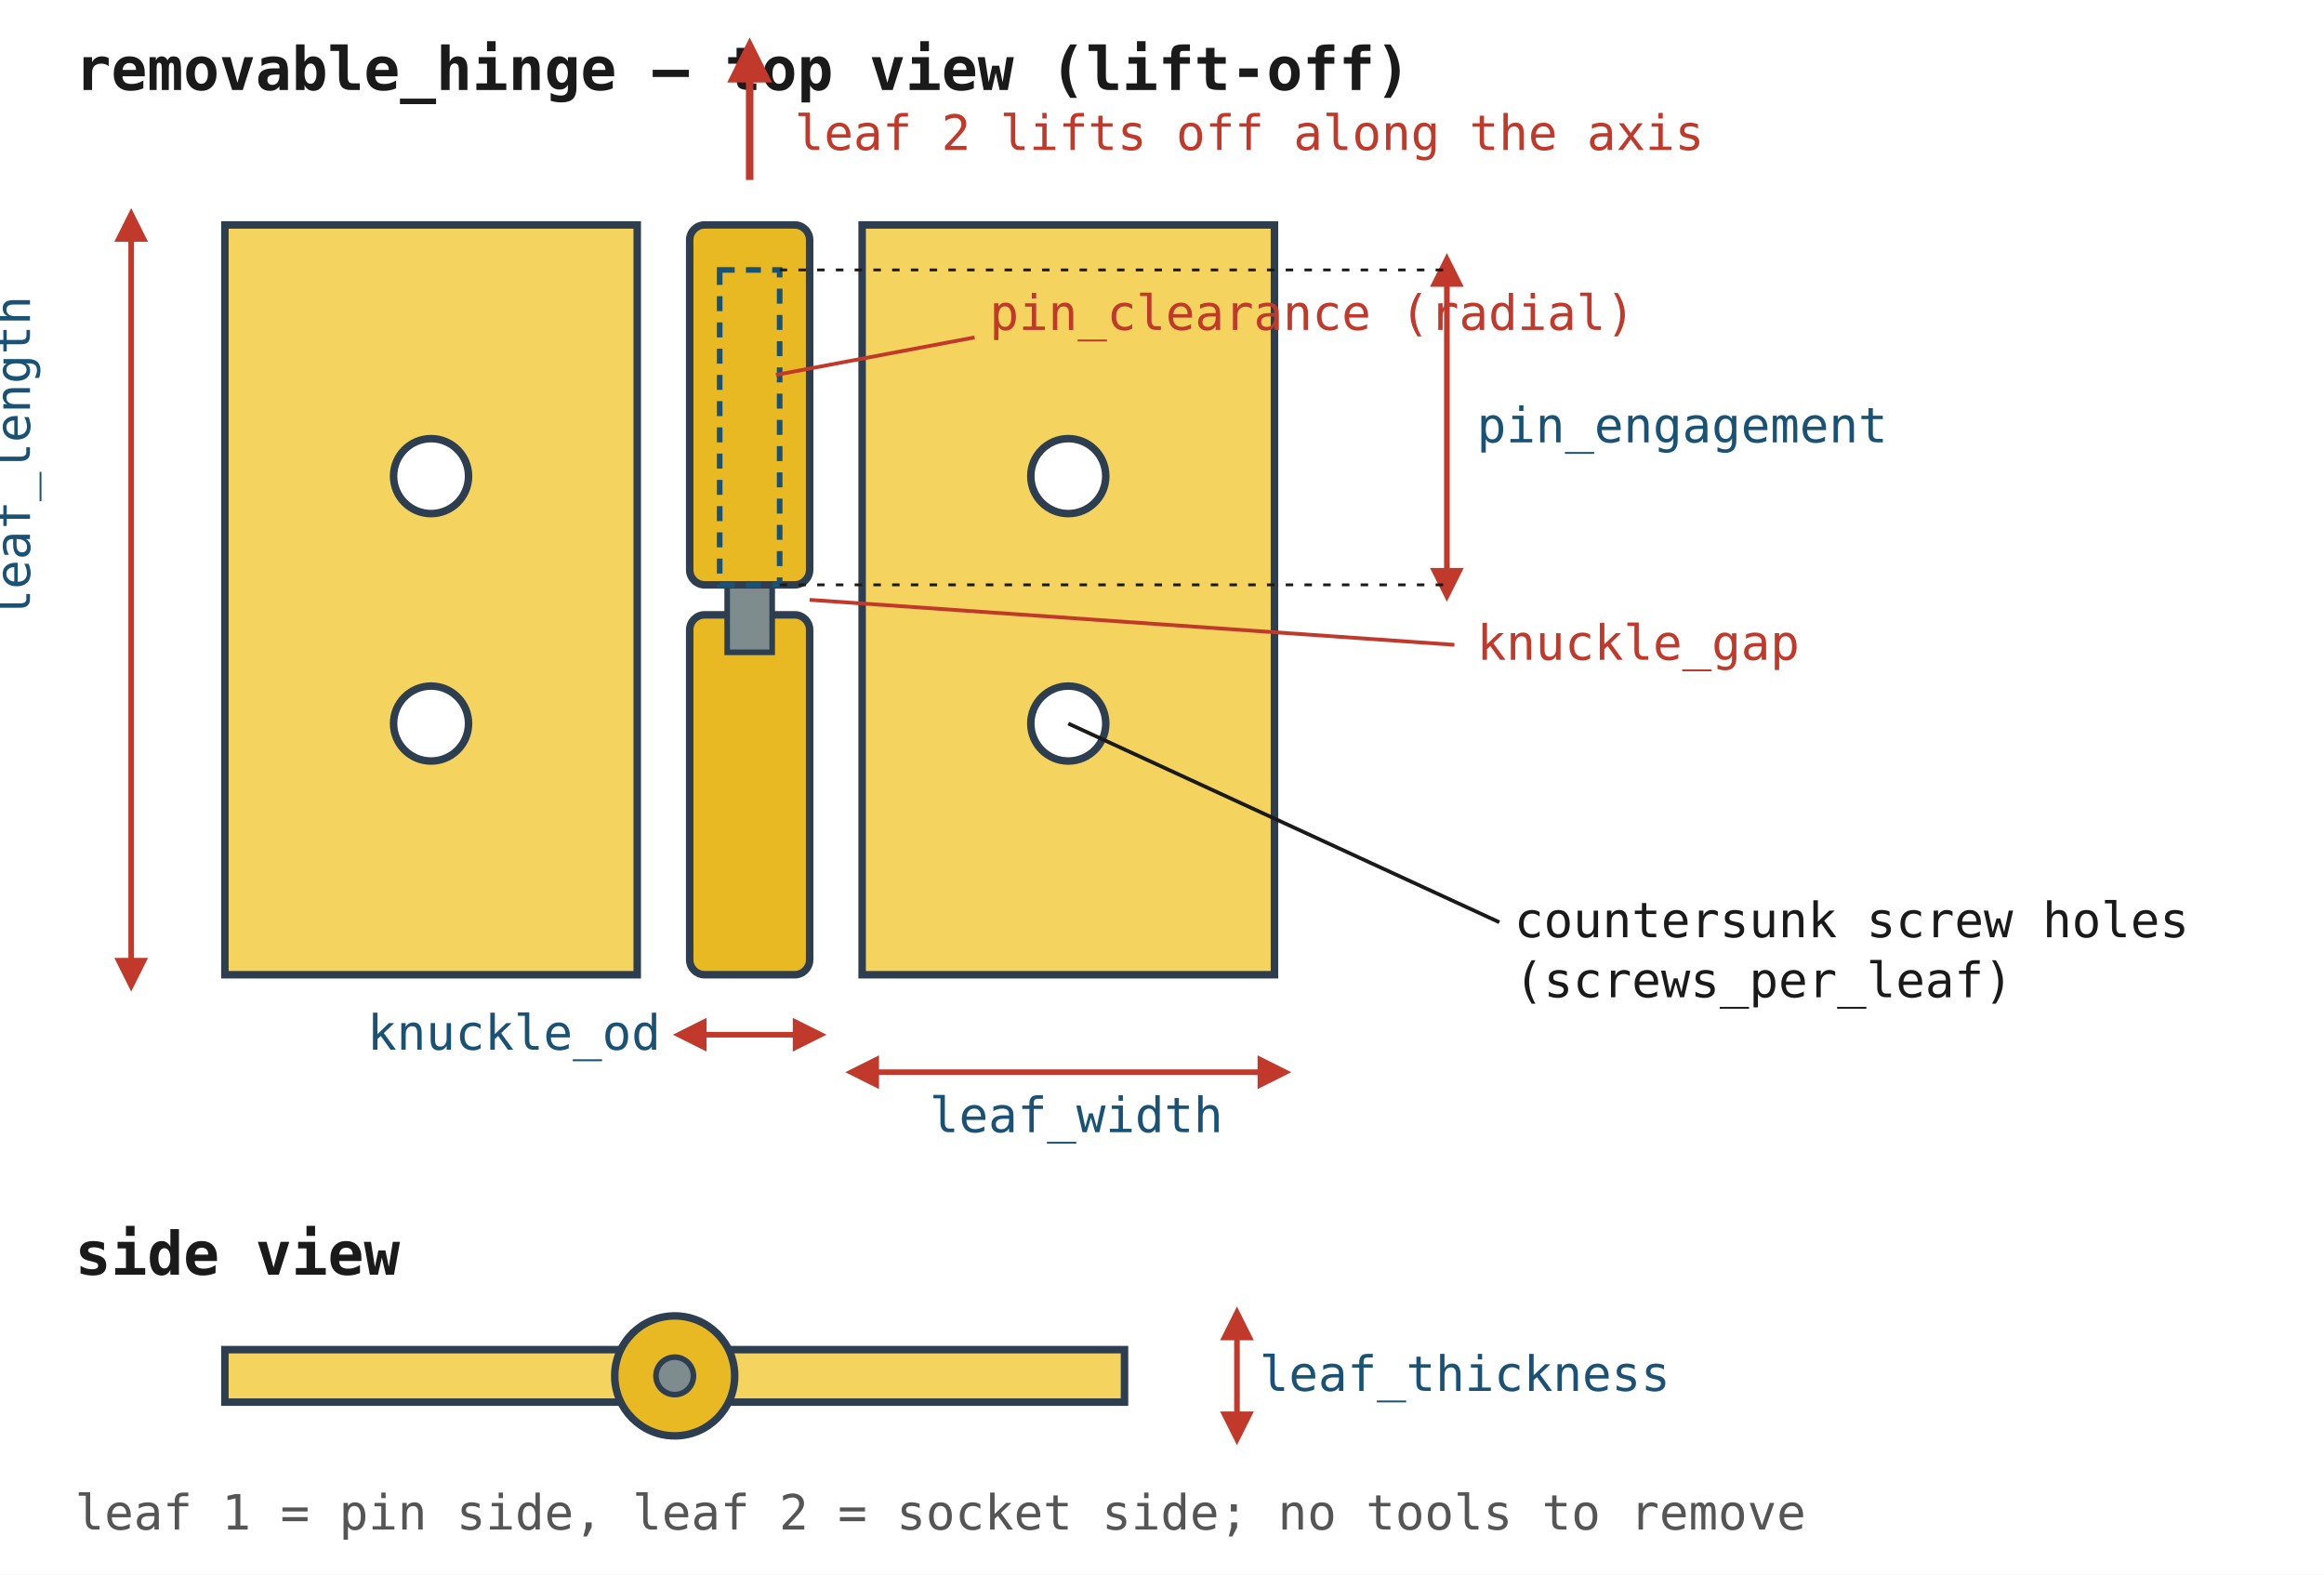
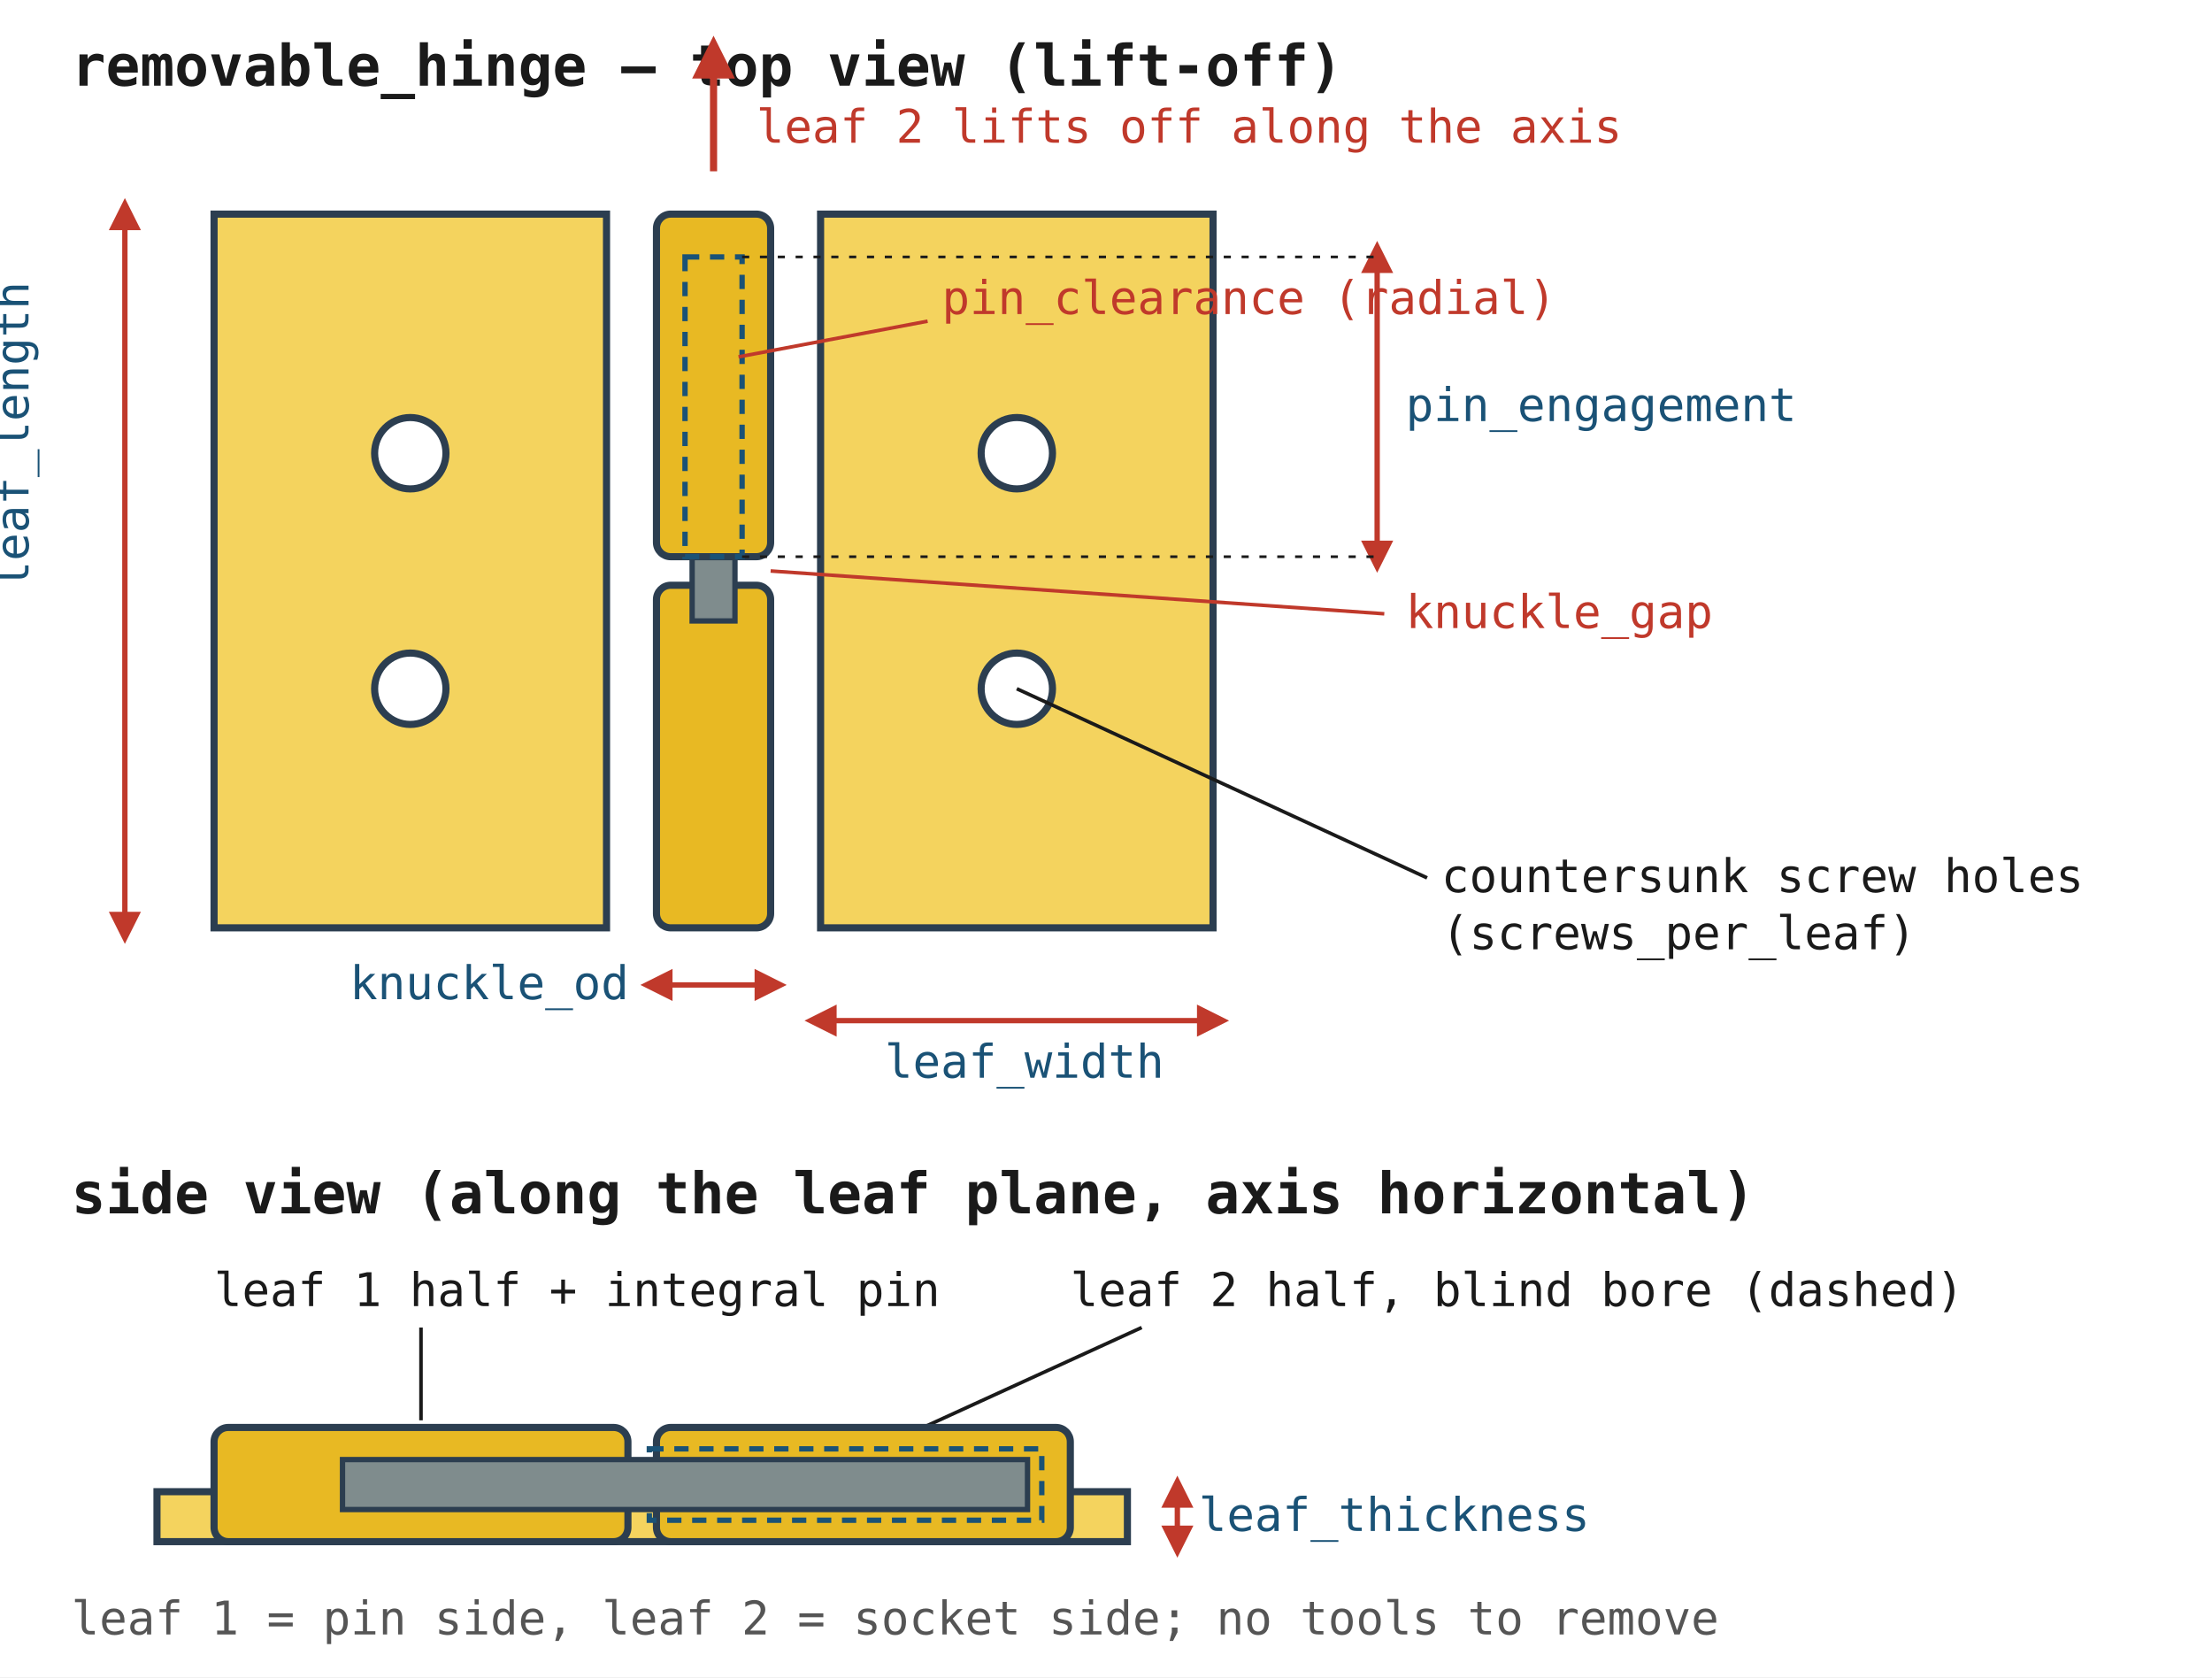
- <svg xmlns="http://www.w3.org/2000/svg" viewBox="0 0 620 420" font-family="Menlo, monospace" font-size="13">
+ <svg xmlns="http://www.w3.org/2000/svg" viewBox="0 0 620 470" font-family="Menlo, monospace" font-size="13">
  <defs>
    <marker id="arrow" viewBox="0 0 10 10" refX="5" refY="5" markerWidth="6" markerHeight="6" orient="auto-start-reverse">
      <path d="M0,0 L10,5 L0,10 z" fill="#c0392b" />
    </marker>
  </defs>
-   <rect x="0" y="0" width="620" height="420" fill="#ffffff" />
+   <rect x="0" y="0" width="620" height="470" fill="#ffffff" />
  <text x="20" y="24" font-size="16" font-weight="bold" fill="#1a1a1a">removable_hinge — top view (lift-off)</text>
  <rect x="60" y="60" width="110" height="200" fill="#f4d35e" stroke="#2c3e50" stroke-width="2" />
  <rect x="230" y="60" width="110" height="200" fill="#f4d35e" stroke="#2c3e50" stroke-width="2" />
  <rect x="184" y="164" width="32" height="96" rx="4" fill="#e8b923" stroke="#2c3e50" stroke-width="2" />
  <rect x="194" y="76" width="12" height="98" fill="#7f8c8d" stroke="#2c3e50" stroke-width="1.5" />
  <rect x="184" y="60" width="32" height="96" rx="4" fill="#e8b923" stroke="#2c3e50" stroke-width="2" />
  <rect x="192" y="72" width="16" height="84" fill="none" stroke="#1a5276" stroke-width="1.5" stroke-dasharray="4,3" />
  <line x1="216" y1="160" x2="388" y2="172" stroke="#c0392b" stroke-width="1" />
  <text x="394" y="176" fill="#c0392b">knuckle_gap</text>
  <line x1="200" y1="48" x2="200" y2="16" stroke="#c0392b" stroke-width="2" marker-end="url(#arrow)" />
  <text x="212" y="40" fill="#c0392b">leaf 2 lifts off along the axis</text>
  <line x1="386" y1="72" x2="386" y2="156" stroke="#c0392b" stroke-width="1.5" marker-start="url(#arrow)" marker-end="url(#arrow)" />
  <line x1="208" y1="72" x2="386" y2="72" stroke="#1a1a1a" stroke-width="0.75" stroke-dasharray="2,3" />
  <line x1="208" y1="156" x2="386" y2="156" stroke="#1a1a1a" stroke-width="0.75" stroke-dasharray="2,3" />
  <text x="394" y="118" fill="#1a5276">pin_engagement</text>
  <line x1="207" y1="100" x2="260" y2="90" stroke="#c0392b" stroke-width="1" />
  <text x="264" y="88" fill="#c0392b">pin_clearance (radial)</text>
  <g fill="#ffffff" stroke="#2c3e50" stroke-width="2">
    <circle cx="115" cy="127" r="10" />
    <circle cx="115" cy="193" r="10" />
    <circle cx="285" cy="127" r="10" />
    <circle cx="285" cy="193" r="10" />
  </g>
  <line x1="285" y1="193" x2="400" y2="246" stroke="#1a1a1a" stroke-width="1" />
  <text x="404" y="250" fill="#1a1a1a">countersunk screw holes</text>
  <text x="404" y="266" fill="#1a1a1a">(screws_per_leaf)</text>
  <line x1="230" y1="286" x2="340" y2="286" stroke="#c0392b" stroke-width="1.5" marker-start="url(#arrow)" marker-end="url(#arrow)" />
  <text x="248" y="302" fill="#1a5276">leaf_width</text>
  <line x1="35" y1="60" x2="35" y2="260" stroke="#c0392b" stroke-width="1.5" marker-start="url(#arrow)" marker-end="url(#arrow)" />
  <text x="8" y="165" fill="#1a5276" transform="rotate(-90 8 165)">leaf_length</text>
  <line x1="184" y1="276" x2="216" y2="276" stroke="#c0392b" stroke-width="1.5" marker-start="url(#arrow)" marker-end="url(#arrow)" />
  <text x="98" y="280" fill="#1a5276">knuckle_od</text>
-   <text x="20" y="340" font-size="16" font-weight="bold" fill="#1a1a1a">side view</text>
-   <rect x="60" y="360" width="240" height="14" fill="#f4d35e" stroke="#2c3e50" stroke-width="2" />
-   <circle cx="180" cy="367" r="16" fill="#e8b923" stroke="#2c3e50" stroke-width="2" />
-   <circle cx="180" cy="367" r="5" fill="#7f8c8d" stroke="#2c3e50" stroke-width="1.5" />
-   <line x1="330" y1="353" x2="330" y2="381" stroke="#c0392b" stroke-width="1.5" marker-start="url(#arrow)" marker-end="url(#arrow)" />
-   <text x="336" y="371" fill="#1a5276">leaf_thickness</text>
-   <text x="20" y="408" fill="#555555">leaf 1 = pin side, leaf 2 = socket side; no tools to remove</text>
+   <text x="20" y="340" font-size="16" font-weight="bold" fill="#1a1a1a">side view (along the leaf plane, axis horizontal)</text>
+   <text x="60" y="366" fill="#1a1a1a">leaf 1 half + integral pin</text>
+   <line x1="118" y1="372" x2="118" y2="398" stroke="#1a1a1a" stroke-width="1" />
+   <text x="300" y="366" fill="#1a1a1a">leaf 2 half, blind bore (dashed)</text>
+   <line x1="320" y1="372" x2="250" y2="404" stroke="#1a1a1a" stroke-width="1" />
+   <rect x="44" y="418" width="272" height="14" fill="#f4d35e" stroke="#2c3e50" stroke-width="2" />
+   <rect x="60" y="400" width="116" height="32" rx="4" fill="#e8b923" stroke="#2c3e50" stroke-width="2" />
+   <rect x="184" y="400" width="116" height="32" rx="4" fill="#e8b923" stroke="#2c3e50" stroke-width="2" />
+   <rect x="182" y="406" width="110" height="20" fill="none" stroke="#1a5276" stroke-width="1.5" stroke-dasharray="4,3" />
+   <rect x="96" y="409" width="192" height="14" fill="#7f8c8d" stroke="#2c3e50" stroke-width="1.5" />
+   <line x1="330" y1="418" x2="330" y2="432" stroke="#c0392b" stroke-width="1.5" marker-start="url(#arrow)" marker-end="url(#arrow)" />
+   <text x="336" y="429" fill="#1a5276">leaf_thickness</text>
+   <text x="20" y="458" fill="#555555">leaf 1 = pin side, leaf 2 = socket side; no tools to remove</text>
</svg>
